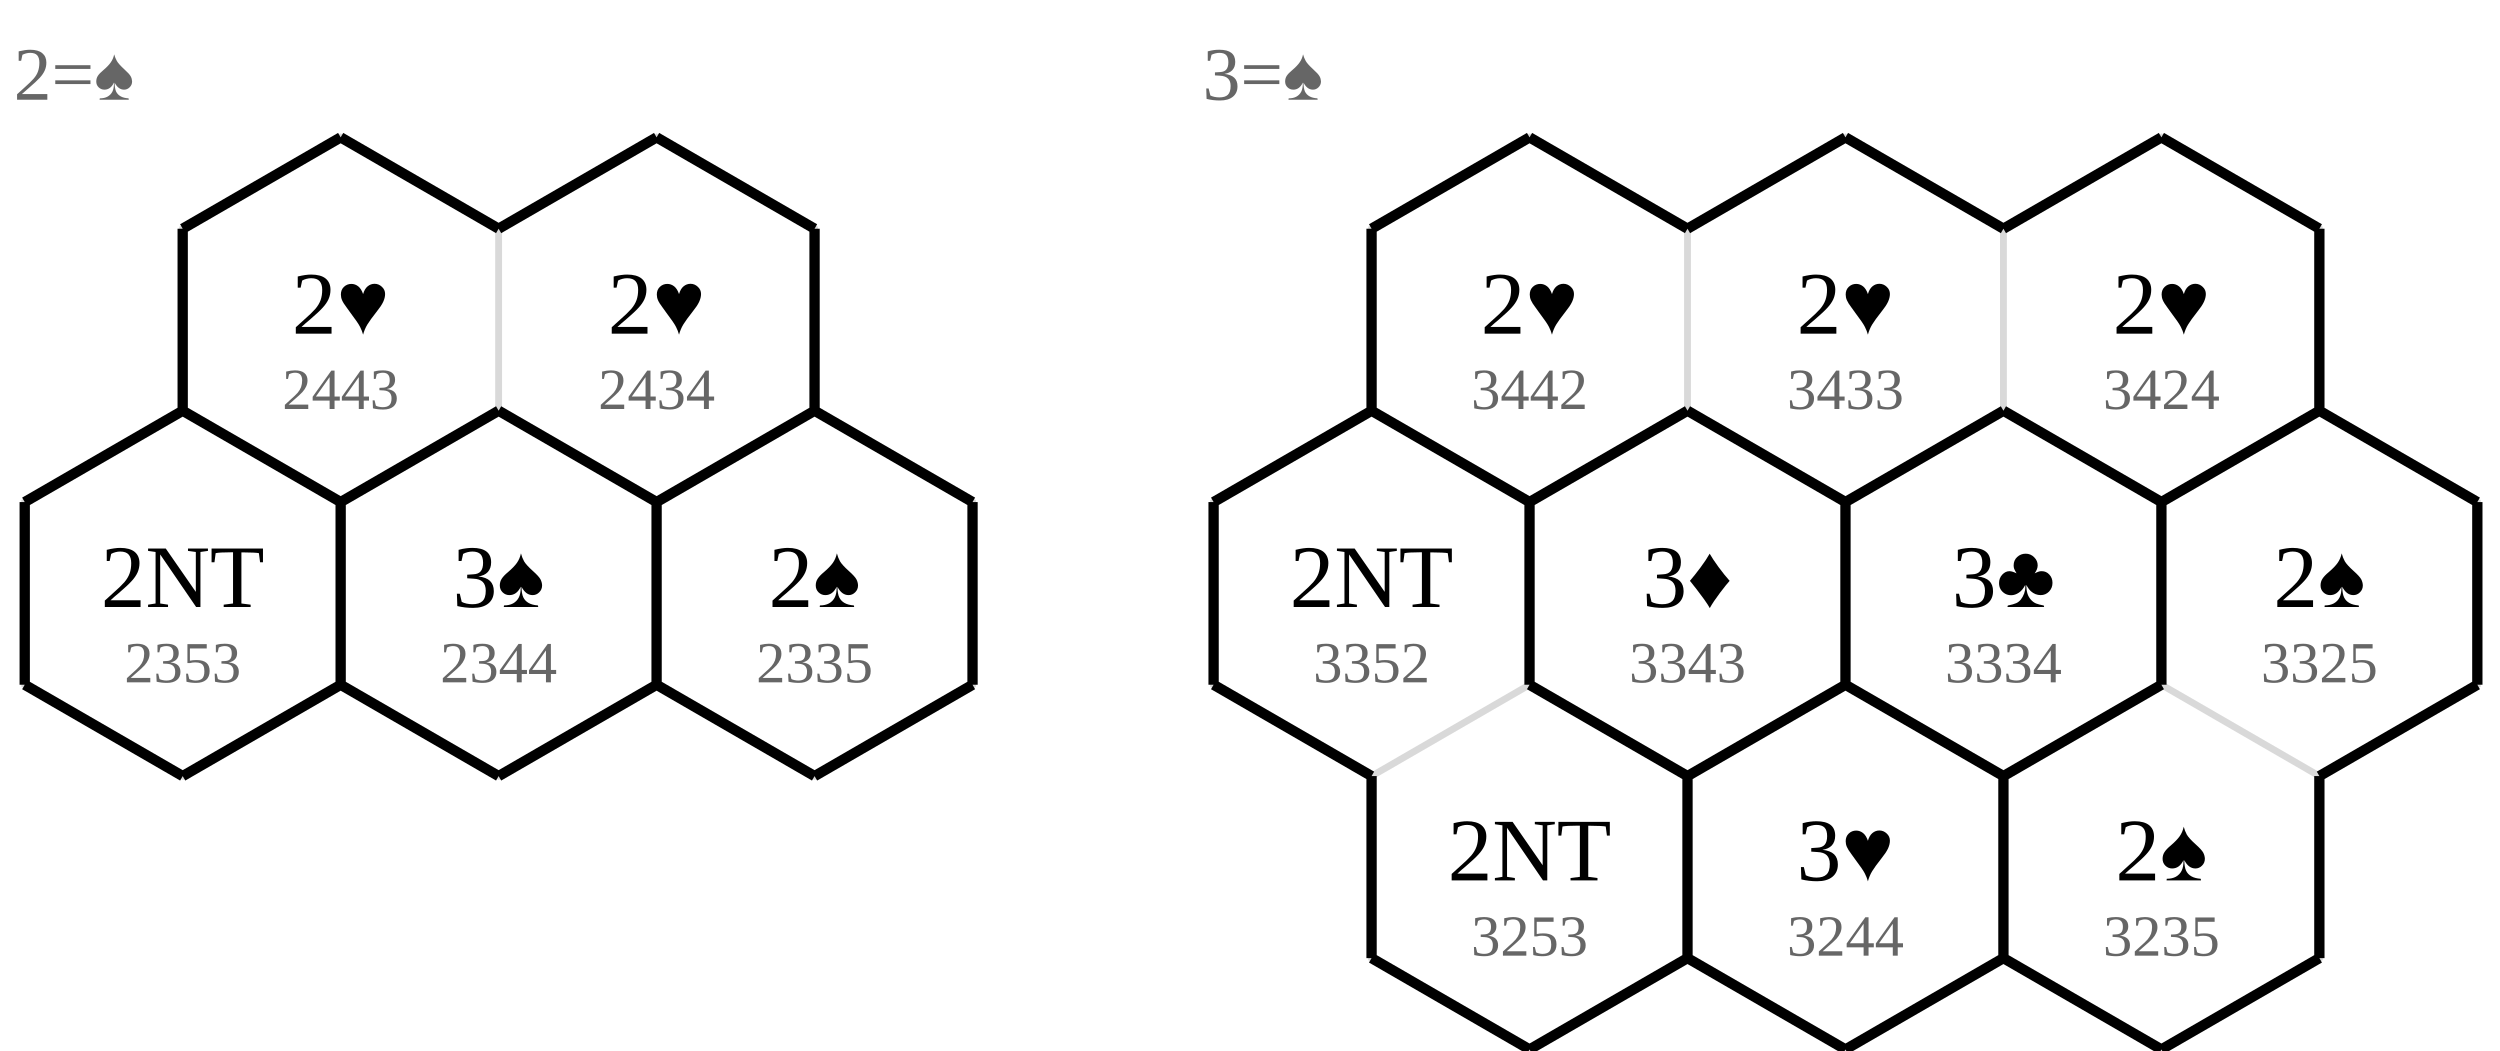
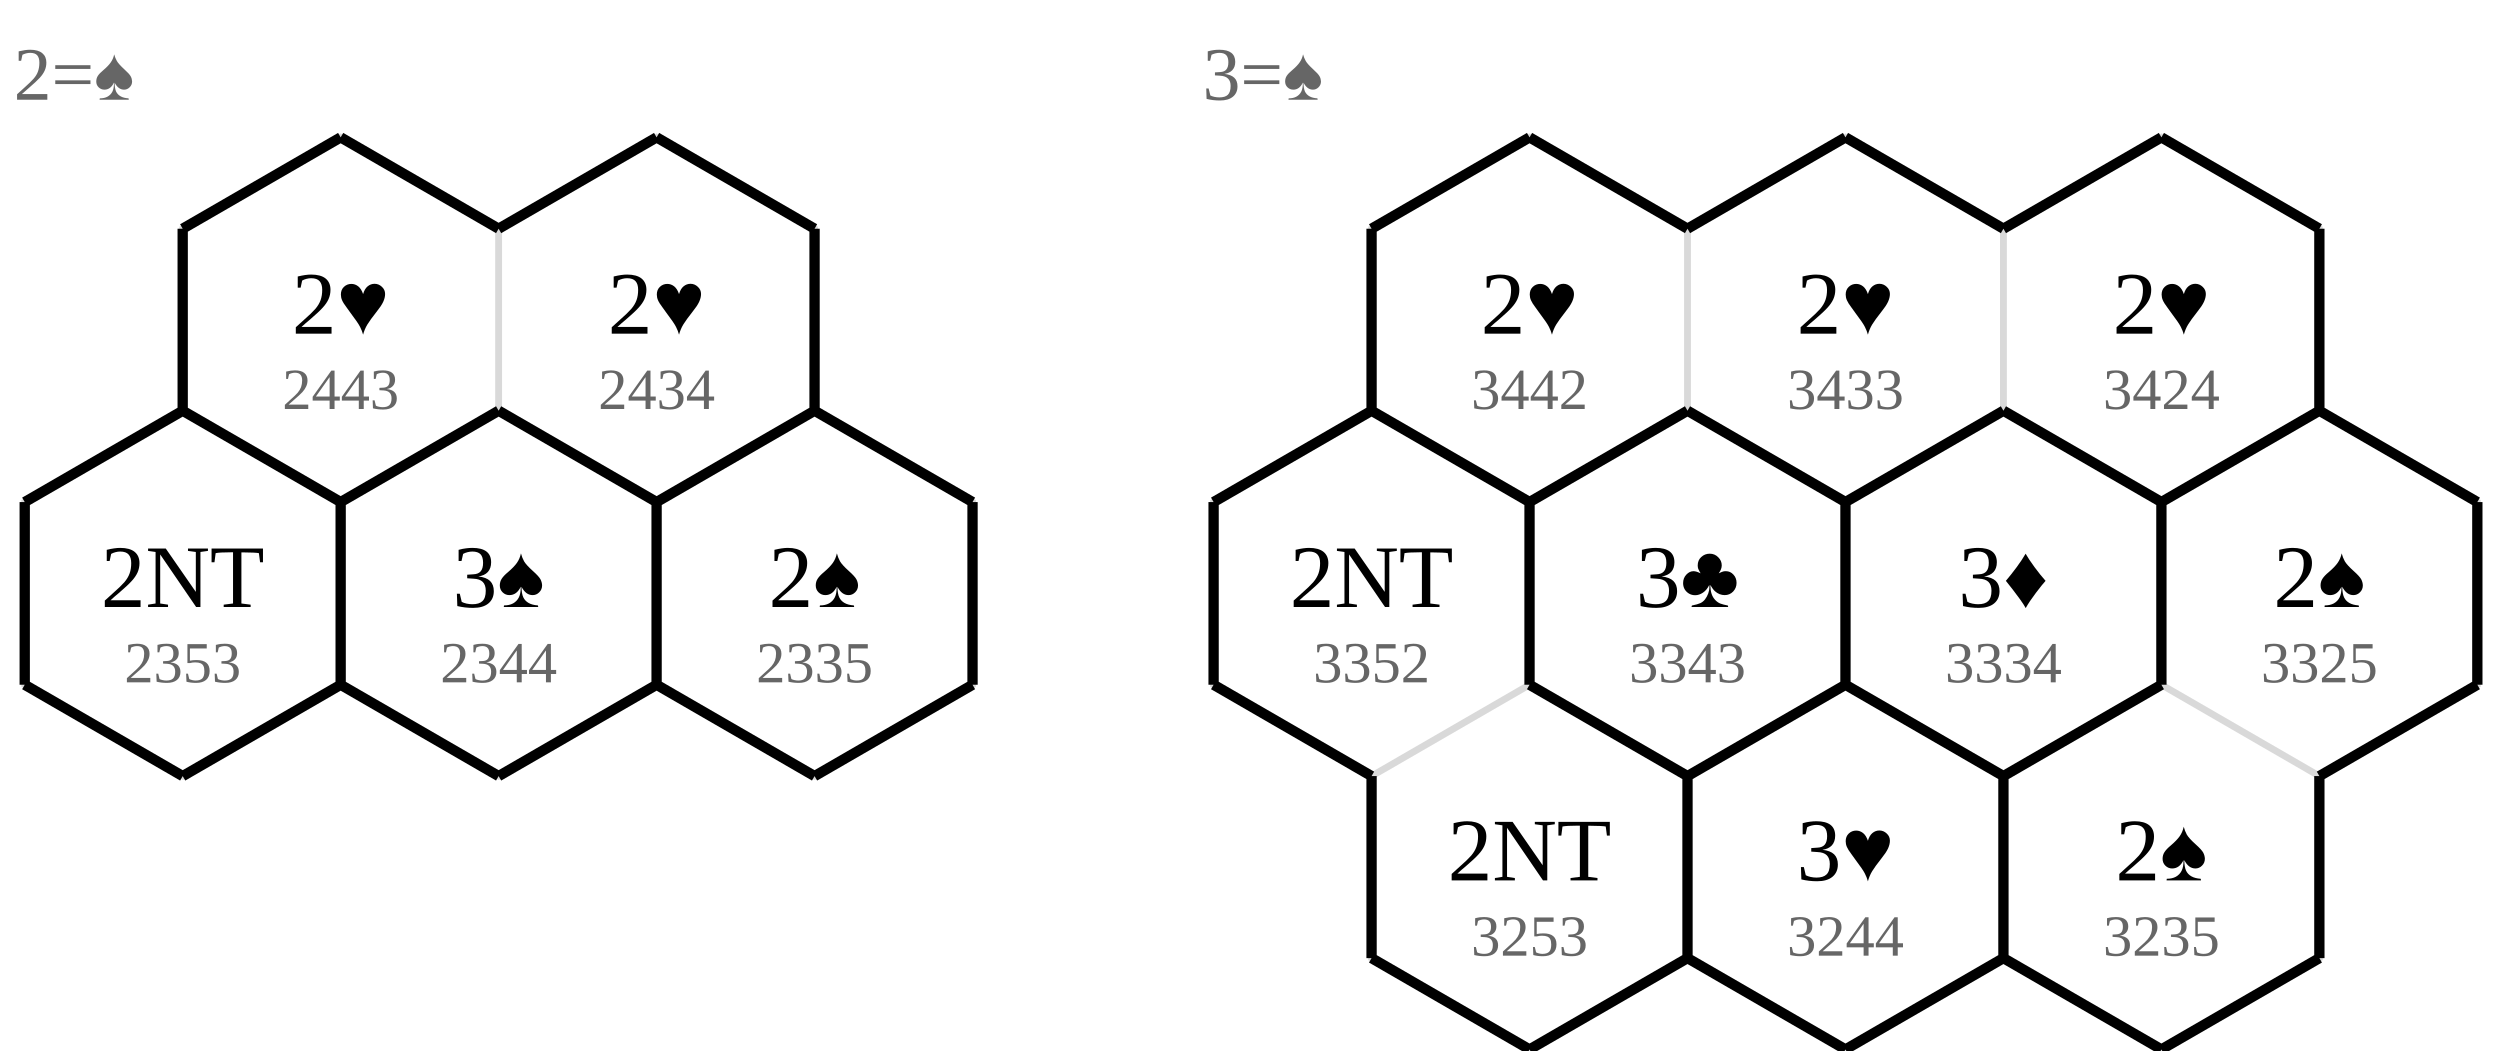
<svg xmlns="http://www.w3.org/2000/svg" viewBox="0 0 364 153" style="display:block;margin:1em auto;width:100%;max-width:364px" fill="currentColor" font-size="13" text-anchor="middle" dominant-baseline="middle">
  <defs>
    <pattern id="hatch" width="6" height="6" patternUnits="userSpaceOnUse" patternTransform="rotate(45)">
      <path d="M0 0v6" stroke="currentColor" stroke-opacity=".35" />
    </pattern>
  </defs>
  <g transform="translate(0.0,0.0)">
    <text x="2" y="12" font-size="11" opacity=".6" text-anchor="start">2=♠</text>
    <path d="M141.6,73.1L118.6,59.8L95.6,73.1L95.6,99.7L118.6,113.0L141.6,99.7ZM95.6,73.1L72.6,59.8L49.6,73.1L49.6,99.7L72.6,113.0L95.6,99.7ZM49.6,73.1L26.6,59.8L3.6,73.1L3.6,99.7L26.6,113.0L49.6,99.7ZM118.6,33.3L95.6,20.0L72.6,33.3L72.6,59.8L95.6,73.1L118.6,59.8ZM72.6,33.3L49.6,20.0L26.6,33.3L26.6,59.8L49.6,73.1L72.6,59.8Z" fill="none" stroke="currentColor" stroke-opacity=".15" />
    <path d="M141.6,99.7L141.6,73.1M141.6,73.1L118.6,59.8M118.6,59.8L95.6,73.1M95.6,73.1L95.6,99.7M95.6,99.7L118.6,113.0M118.6,113.0L141.6,99.7M95.6,99.7L95.6,73.1M95.6,73.1L72.6,59.8M72.6,59.8L49.6,73.1M49.6,73.1L49.6,99.7M49.6,99.7L72.6,113.0M72.6,113.0L95.6,99.7M49.6,99.7L49.6,73.1M49.6,73.1L26.6,59.8M26.6,59.8L3.6,73.1M3.6,73.1L3.6,99.7M3.6,99.7L26.6,113.0M26.6,113.0L49.6,99.7M118.6,59.8L118.6,33.3M118.6,33.3L95.6,20.0M95.6,20.0L72.6,33.3M72.6,59.8L95.6,73.1M95.6,73.1L118.6,59.8M72.6,33.3L49.6,20.0M49.6,20.0L26.6,33.3M26.6,33.3L26.6,59.8M26.6,59.8L49.6,73.1M49.6,73.1L72.6,59.8" fill="none" stroke="currentColor" stroke-width="1.5" />
    <text x="118.6" y="85.4">2♠</text>
    <text x="118.6" y="97.4" font-size="8.5" opacity=".6">2335</text>
    <text x="72.6" y="85.4">3♠</text>
    <text x="72.6" y="97.4" font-size="8.5" opacity=".6">2344</text>
    <text x="26.6" y="85.4">2NT</text>
    <text x="26.6" y="97.4" font-size="8.5" opacity=".6">2353</text>
    <text x="95.6" y="45.6">2<tspan class="♥">♥</tspan>
    </text>
    <text x="95.6" y="57.6" font-size="8.5" opacity=".6">2434</text>
    <text x="49.6" y="45.6">2<tspan class="♥">♥</tspan>
    </text>
    <text x="49.6" y="57.6" font-size="8.5" opacity=".6">2443</text>
  </g>
  <g transform="translate(173.1,0.0)">
    <text x="2" y="12" font-size="11" opacity=".6" text-anchor="start">3=♠</text>
    <path d="M164.6,113.0L141.6,99.7L118.6,113.0L118.6,139.5L141.6,152.8L164.6,139.5ZM118.6,113.0L95.6,99.7L72.6,113.0L72.6,139.5L95.6,152.8L118.6,139.5ZM72.6,113.0L49.6,99.7L26.6,113.0L26.6,139.5L49.6,152.8L72.6,139.5ZM187.6,73.1L164.6,59.8L141.6,73.1L141.6,99.7L164.6,113.0L187.6,99.7ZM141.6,73.1L118.6,59.8L95.6,73.1L95.6,99.7L118.6,113.0L141.6,99.7ZM95.6,73.1L72.6,59.8L49.6,73.1L49.6,99.7L72.6,113.0L95.6,99.7ZM49.6,73.1L26.6,59.8L3.6,73.1L3.6,99.7L26.6,113.0L49.6,99.7ZM164.6,33.3L141.6,20.0L118.6,33.3L118.6,59.8L141.6,73.1L164.6,59.8ZM118.6,33.3L95.6,20.0L72.6,33.3L72.6,59.8L95.6,73.1L118.6,59.8ZM72.6,33.3L49.6,20.0L26.6,33.3L26.6,59.8L49.6,73.1L72.6,59.8Z" fill="none" stroke="currentColor" stroke-opacity=".15" />
    <path d="M164.6,139.5L164.6,113.0M141.6,99.7L118.6,113.0M118.6,113.0L118.6,139.5M118.6,139.5L141.6,152.8M141.6,152.8L164.6,139.5M118.6,139.5L118.6,113.0M118.6,113.0L95.6,99.7M95.6,99.7L72.6,113.0M72.6,113.0L72.6,139.5M72.6,139.5L95.6,152.8M95.6,152.8L118.6,139.5M72.6,139.5L72.6,113.0M72.6,113.0L49.6,99.7M26.6,113.0L26.6,139.5M26.6,139.5L49.6,152.8M49.6,152.8L72.6,139.5M187.6,99.7L187.6,73.1M187.6,73.1L164.6,59.8M164.6,59.8L141.6,73.1M141.6,73.1L141.6,99.7M164.6,113.0L187.6,99.7M141.6,99.7L141.6,73.1M141.6,73.1L118.6,59.8M118.6,59.8L95.6,73.1M95.6,73.1L95.6,99.7M95.6,99.7L118.6,113.0M118.6,113.0L141.6,99.7M95.6,99.7L95.6,73.1M95.6,73.1L72.6,59.8M72.6,59.8L49.6,73.1M49.6,73.1L49.6,99.7M49.6,99.7L72.6,113.0M72.6,113.0L95.6,99.7M49.6,99.7L49.6,73.1M49.6,73.1L26.6,59.8M26.6,59.8L3.6,73.1M3.6,73.1L3.6,99.7M3.6,99.7L26.6,113.0M164.6,59.8L164.6,33.3M164.6,33.3L141.6,20.0M141.6,20.0L118.6,33.3M118.6,59.8L141.6,73.1M141.6,73.1L164.6,59.8M118.6,33.3L95.6,20.0M95.6,20.0L72.6,33.3M72.6,59.8L95.6,73.1M95.6,73.1L118.6,59.8M72.6,33.3L49.6,20.0M49.6,20.0L26.6,33.3M26.6,33.3L26.6,59.8M26.6,59.8L49.6,73.1M49.6,73.1L72.6,59.8" fill="none" stroke="currentColor" stroke-width="1.5" />
    <text x="141.6" y="125.2">2♠</text>
    <text x="141.6" y="137.2" font-size="8.5" opacity=".6">3235</text>
    <text x="95.6" y="125.2">3<tspan class="♥">♥</tspan>
    </text>
    <text x="95.6" y="137.2" font-size="8.5" opacity=".6">3244</text>
    <text x="49.6" y="125.2">2NT</text>
    <text x="49.6" y="137.2" font-size="8.5" opacity=".6">3253</text>
    <text x="164.6" y="85.4">2♠</text>
    <text x="164.6" y="97.4" font-size="8.5" opacity=".6">3325</text>
-     <text x="118.6" y="85.4">3♣</text>
+     <text x="118.6" y="85.4">3<tspan class="♦">♦</tspan>
+     </text>
    <text x="118.6" y="97.4" font-size="8.5" opacity=".6">3334</text>
-     <text x="72.6" y="85.4">3<tspan class="♦">♦</tspan>
-     </text>
+     <text x="72.6" y="85.4">3♣</text>
    <text x="72.6" y="97.4" font-size="8.5" opacity=".6">3343</text>
    <text x="26.6" y="85.4">2NT</text>
    <text x="26.6" y="97.4" font-size="8.5" opacity=".6">3352</text>
    <text x="141.6" y="45.6">2<tspan class="♥">♥</tspan>
    </text>
    <text x="141.6" y="57.6" font-size="8.5" opacity=".6">3424</text>
    <text x="95.6" y="45.6">2<tspan class="♥">♥</tspan>
    </text>
    <text x="95.6" y="57.6" font-size="8.5" opacity=".6">3433</text>
    <text x="49.6" y="45.6">2<tspan class="♥">♥</tspan>
    </text>
    <text x="49.6" y="57.6" font-size="8.5" opacity=".6">3442</text>
  </g>
</svg>
